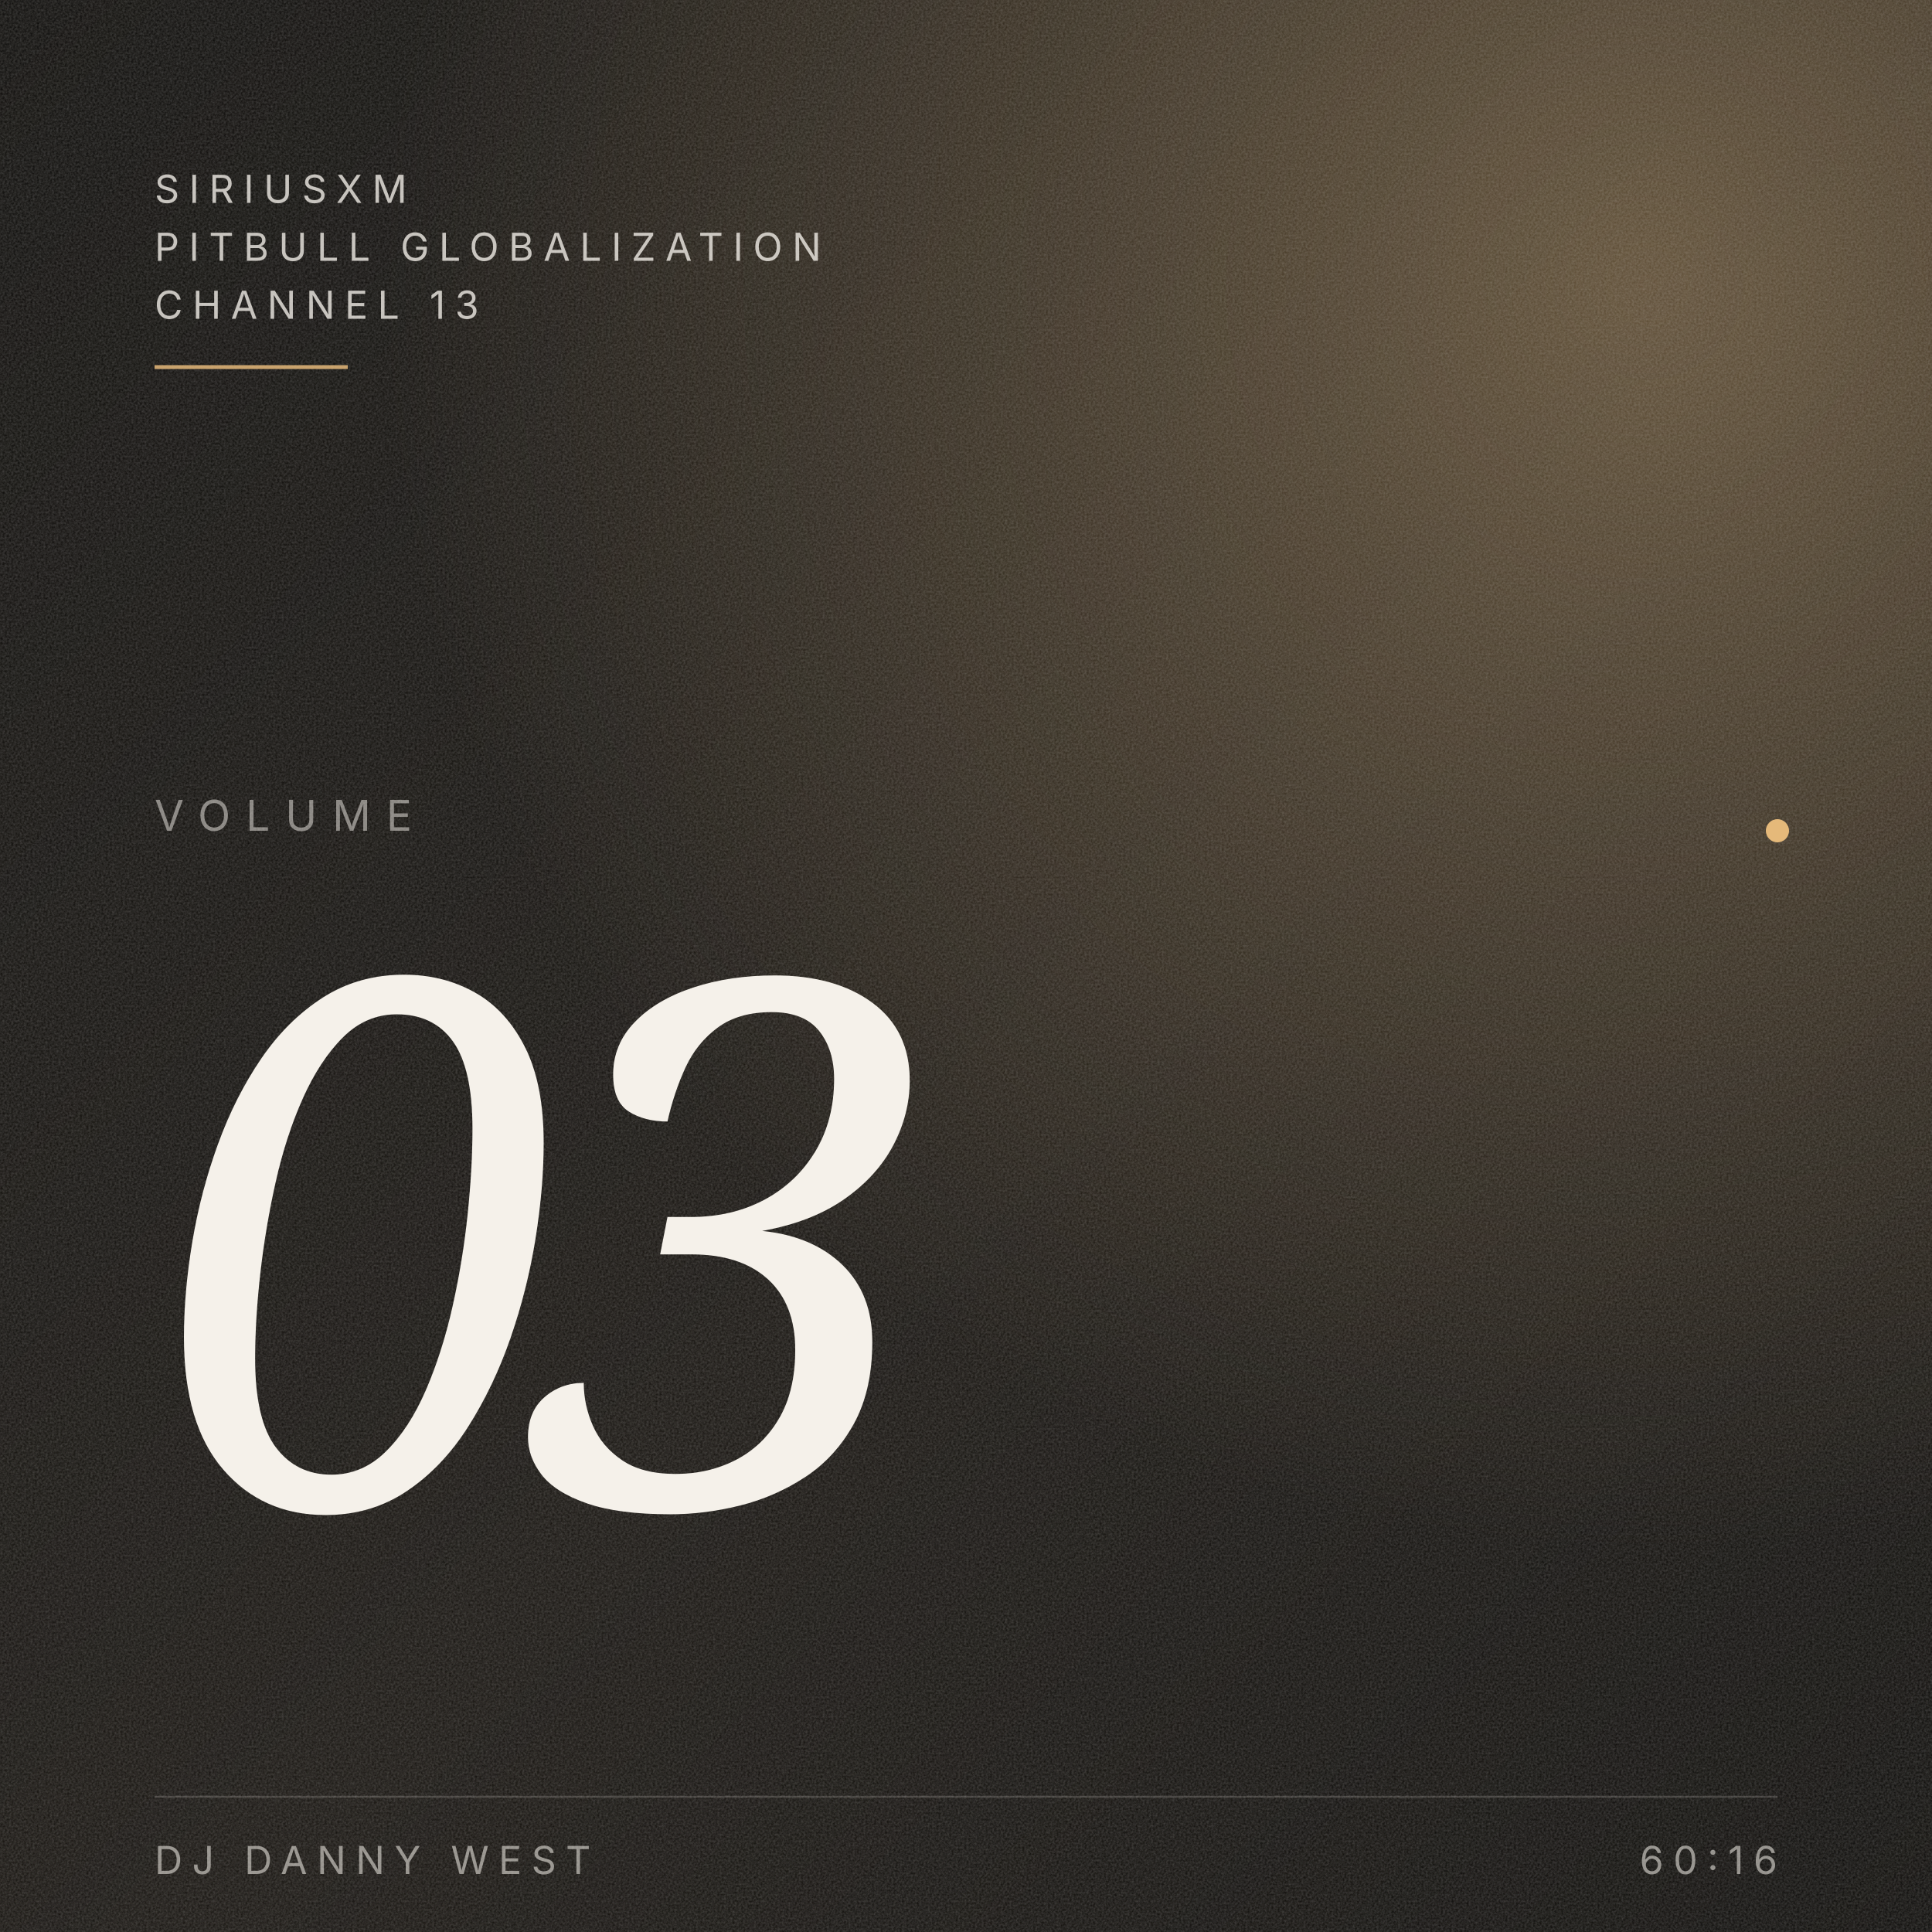
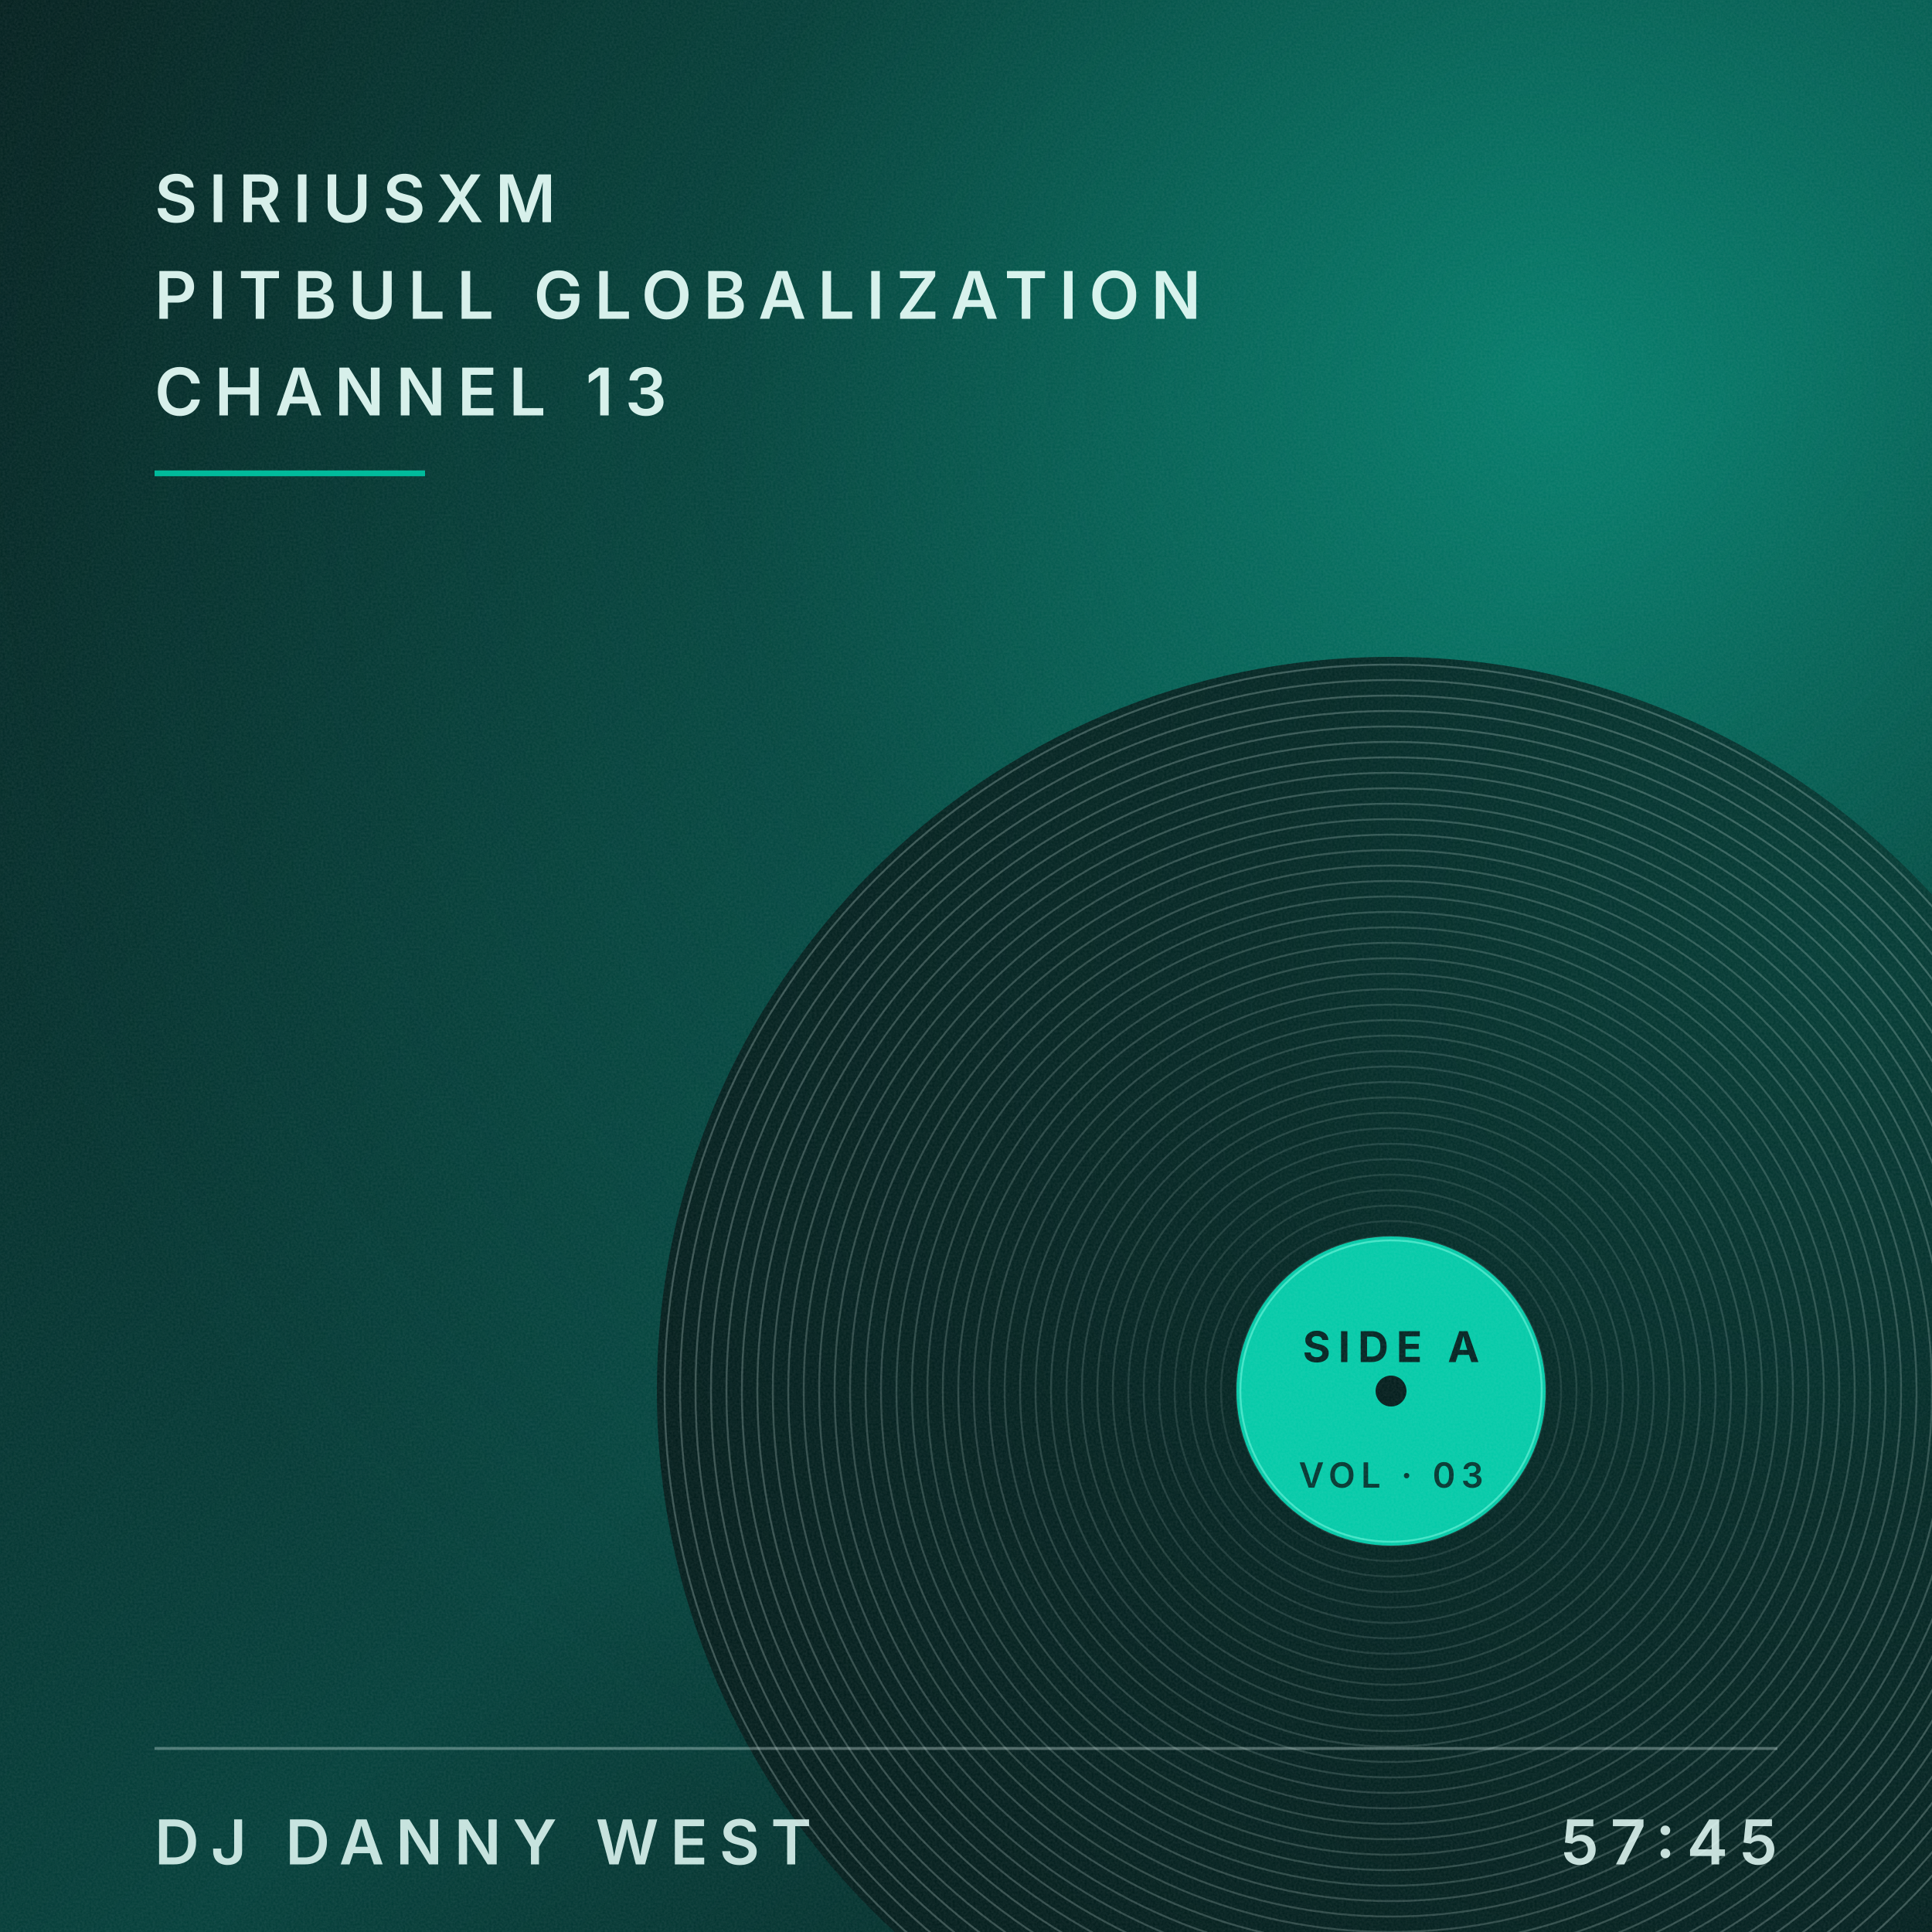
<svg xmlns="http://www.w3.org/2000/svg" viewBox="0 0 1000 1000" preserveAspectRatio="xMidYMid slice">
  <defs>
    <linearGradient id="bg" x1="0" y1="0" x2="1" y2="1">
-       <stop offset="0" stop-color="#0A0907" />
-       <stop offset="0.55" stop-color="#14110D" />
-       <stop offset="1" stop-color="#0A0907" />
+       <stop offset="0" stop-color="#001B1A" />
+       <stop offset="0.55" stop-color="#003D38" />
+       <stop offset="1" stop-color="#001B1A" />
    </linearGradient>
-     <radialGradient id="ember" cx="0.85" cy="0.15" r="0.65">
-       <stop offset="0" stop-color="#E5B97A" stop-opacity="0.35" />
-       <stop offset="1" stop-color="#E5B97A" stop-opacity="0" />
+     <radialGradient id="accentGlow" cx="0.8" cy="0.2" r="0.85">
+       <stop offset="0" stop-color="#00C9A7" stop-opacity="0.45" />
+       <stop offset="0.5" stop-color="#00C9A7" stop-opacity="0.12" />
+       <stop offset="1" stop-color="#00C9A7" stop-opacity="0" />
    </radialGradient>
    <filter id="grain" x="0" y="0" width="100%" height="100%">
-       <feTurbulence type="fractalNoise" baseFrequency="0.9" numOctaves="3" stitchTiles="stitch" />
-       <feColorMatrix values="0 0 0 0 0.96  0 0 0 0 0.94  0 0 0 0 0.92  0 0 0 0.5 0" />
+       <feTurbulence type="fractalNoise" baseFrequency="0.85" numOctaves="2" seed="61" stitchTiles="stitch" />
+       <feColorMatrix values="0 0 0 0 0.96  0 0 0 0 0.94  0 0 0 0 0.92  0 0 0 0.18 0" />
+     </filter>
+     <filter id="softblur">
+       <feGaussianBlur stdDeviation="40" />
    </filter>
  </defs>
  <rect width="1000" height="1000" fill="url(#bg)" />
-   <rect width="1000" height="1000" fill="url(#ember)" />
-   <rect width="1000" height="1000" filter="url(#grain)" opacity="0.45" />
-   <g font-family="Inter, system-ui, sans-serif" fill="#F5F1EA">
-     <text x="80" y="105" font-size="20" letter-spacing="5" fill-opacity="0.78">SIRIUSXM</text>
-     <text x="80" y="135" font-size="20" letter-spacing="5" fill-opacity="0.78">PITBULL GLOBALIZATION</text>
-     <text x="80" y="165" font-size="20" letter-spacing="5" fill-opacity="0.78">CHANNEL 13</text>
-     <line x1="80" y1="190" x2="180" y2="190" stroke="#E5B97A" stroke-opacity="0.85" stroke-width="2" />
+   <rect width="1000" height="1000" fill="url(#accentGlow)" />
+   <circle cx="720" cy="720" r="380" fill="#001B1A" />
+   <circle cx="720" cy="720" r="380" fill="url(#accentGlow)" opacity="0.4" />
+   <circle cx="720" cy="720" r="80" fill="none" stroke="#E8FFFA" stroke-opacity="0.10" stroke-width="1" />
+   <circle cx="720" cy="720" r="88" fill="none" stroke="#E8FFFA" stroke-opacity="0.10" stroke-width="1" />
+   <circle cx="720" cy="720" r="96" fill="none" stroke="#E8FFFA" stroke-opacity="0.11" stroke-width="1" />
+   <circle cx="720" cy="720" r="104" fill="none" stroke="#E8FFFA" stroke-opacity="0.11" stroke-width="1" />
+   <circle cx="720" cy="720" r="112" fill="none" stroke="#E8FFFA" stroke-opacity="0.11" stroke-width="1" />
+   <circle cx="720" cy="720" r="120" fill="none" stroke="#E8FFFA" stroke-opacity="0.12" stroke-width="1" />
+   <circle cx="720" cy="720" r="128" fill="none" stroke="#E8FFFA" stroke-opacity="0.12" stroke-width="1" />
+   <circle cx="720" cy="720" r="136" fill="none" stroke="#E8FFFA" stroke-opacity="0.12" stroke-width="1" />
+   <circle cx="720" cy="720" r="144" fill="none" stroke="#E8FFFA" stroke-opacity="0.13" stroke-width="1" />
+   <circle cx="720" cy="720" r="152" fill="none" stroke="#E8FFFA" stroke-opacity="0.13" stroke-width="1" />
+   <circle cx="720" cy="720" r="160" fill="none" stroke="#E8FFFA" stroke-opacity="0.14" stroke-width="1" />
+   <circle cx="720" cy="720" r="168" fill="none" stroke="#E8FFFA" stroke-opacity="0.14" stroke-width="1" />
+   <circle cx="720" cy="720" r="176" fill="none" stroke="#E8FFFA" stroke-opacity="0.14" stroke-width="1" />
+   <circle cx="720" cy="720" r="184" fill="none" stroke="#E8FFFA" stroke-opacity="0.15" stroke-width="1" />
+   <circle cx="720" cy="720" r="192" fill="none" stroke="#E8FFFA" stroke-opacity="0.15" stroke-width="1" />
+   <circle cx="720" cy="720" r="200" fill="none" stroke="#E8FFFA" stroke-opacity="0.15" stroke-width="1" />
+   <circle cx="720" cy="720" r="208" fill="none" stroke="#E8FFFA" stroke-opacity="0.16" stroke-width="1" />
+   <circle cx="720" cy="720" r="216" fill="none" stroke="#E8FFFA" stroke-opacity="0.16" stroke-width="1" />
+   <circle cx="720" cy="720" r="224" fill="none" stroke="#E8FFFA" stroke-opacity="0.17" stroke-width="1" />
+   <circle cx="720" cy="720" r="232" fill="none" stroke="#E8FFFA" stroke-opacity="0.17" stroke-width="1" />
+   <circle cx="720" cy="720" r="240" fill="none" stroke="#E8FFFA" stroke-opacity="0.17" stroke-width="1" />
+   <circle cx="720" cy="720" r="248" fill="none" stroke="#E8FFFA" stroke-opacity="0.18" stroke-width="1" />
+   <circle cx="720" cy="720" r="256" fill="none" stroke="#E8FFFA" stroke-opacity="0.18" stroke-width="1" />
+   <circle cx="720" cy="720" r="264" fill="none" stroke="#E8FFFA" stroke-opacity="0.19" stroke-width="1" />
+   <circle cx="720" cy="720" r="272" fill="none" stroke="#E8FFFA" stroke-opacity="0.19" stroke-width="1" />
+   <circle cx="720" cy="720" r="280" fill="none" stroke="#E8FFFA" stroke-opacity="0.19" stroke-width="1" />
+   <circle cx="720" cy="720" r="288" fill="none" stroke="#E8FFFA" stroke-opacity="0.20" stroke-width="1" />
+   <circle cx="720" cy="720" r="296" fill="none" stroke="#E8FFFA" stroke-opacity="0.20" stroke-width="1" />
+   <circle cx="720" cy="720" r="304" fill="none" stroke="#E8FFFA" stroke-opacity="0.20" stroke-width="1" />
+   <circle cx="720" cy="720" r="312" fill="none" stroke="#E8FFFA" stroke-opacity="0.21" stroke-width="1" />
+   <circle cx="720" cy="720" r="320" fill="none" stroke="#E8FFFA" stroke-opacity="0.21" stroke-width="1" />
+   <circle cx="720" cy="720" r="328" fill="none" stroke="#E8FFFA" stroke-opacity="0.22" stroke-width="1" />
+   <circle cx="720" cy="720" r="336" fill="none" stroke="#E8FFFA" stroke-opacity="0.22" stroke-width="1" />
+   <circle cx="720" cy="720" r="344" fill="none" stroke="#E8FFFA" stroke-opacity="0.22" stroke-width="1" />
+   <circle cx="720" cy="720" r="352" fill="none" stroke="#E8FFFA" stroke-opacity="0.23" stroke-width="1" />
+   <circle cx="720" cy="720" r="360" fill="none" stroke="#E8FFFA" stroke-opacity="0.23" stroke-width="1" />
+   <circle cx="720" cy="720" r="368" fill="none" stroke="#E8FFFA" stroke-opacity="0.23" stroke-width="1" />
+   <circle cx="720" cy="720" r="376" fill="none" stroke="#E8FFFA" stroke-opacity="0.24" stroke-width="1" />
+   <circle cx="720" cy="720" r="80" fill="#00C9A7" />
+   <circle cx="720" cy="720" r="78" fill="none" stroke="#7FFFE6" stroke-opacity="0.5" stroke-width="1" />
+   <circle cx="720" cy="720" r="8" fill="#001B1A" />
+   <text x="720" y="705" text-anchor="middle" font-family="Inter, sans-serif" font-size="22" font-weight="700" letter-spacing="4" fill="#001B1A" fill-opacity="0.95">SIDE A</text>
+   <text x="720" y="770" text-anchor="middle" font-family="Inter, sans-serif" font-size="18" font-weight="600" letter-spacing="3" fill="#001B1A" fill-opacity="0.85">VOL · 03</text>
+   <rect width="1000" height="1000" filter="url(#grain)" opacity="0.55" />
+   <g font-family="Inter, system-ui, sans-serif" fill="#E8FFFA" fill-opacity="0.92" font-weight="600">
+     <text x="80" y="115" font-size="34" letter-spacing="6">SIRIUSXM</text>
+     <text x="80" y="165" font-size="34" letter-spacing="6">PITBULL GLOBALIZATION</text>
+     <text x="80" y="215" font-size="34" letter-spacing="6">CHANNEL 13</text>
+     <line x1="80" y1="245" x2="220" y2="245" stroke="#00C9A7" stroke-opacity="0.9" stroke-width="3" />
  </g>
-   <g font-family="Inter, system-ui, sans-serif" fill="#F5F1EA" fill-opacity="0.5">
-     <text x="80" y="430" font-size="22" letter-spacing="8">VOLUME</text>
-   </g>
-   <g font-family="Fraunces, Georgia, serif" fill="#F5F1EA" style="font-variation-settings: 'opsz' 144;">
-     <text x="80" y="780" font-size="380" font-style="italic" font-weight="300" letter-spacing="-18">03</text>
-   </g>
-   <circle cx="920" cy="430" r="6" fill="#E5B97A" />
-   <g font-family="Inter, system-ui, sans-serif" fill="#F5F1EA" fill-opacity="0.55">
-     <line x1="80" y1="930" x2="920" y2="930" stroke="#F5F1EA" stroke-opacity="0.18" stroke-width="1" />
-     <text x="80" y="970" font-size="20" letter-spacing="5">DJ DANNY WEST</text>
-     <text x="920" y="970" text-anchor="end" font-size="20" letter-spacing="5">60:16</text>
+   <g font-family="Inter, system-ui, sans-serif" fill="#E8FFFA" fill-opacity="0.85" font-weight="600">
+     <line x1="80" y1="905" x2="920" y2="905" stroke="#E8FFFA" stroke-opacity="0.32" stroke-width="1.5" />
+     <text x="80" y="965" font-size="32" letter-spacing="6">DJ DANNY WEST</text>
+     <text x="920" y="965" text-anchor="end" font-size="32" letter-spacing="6">57:45</text>
  </g>
</svg>
